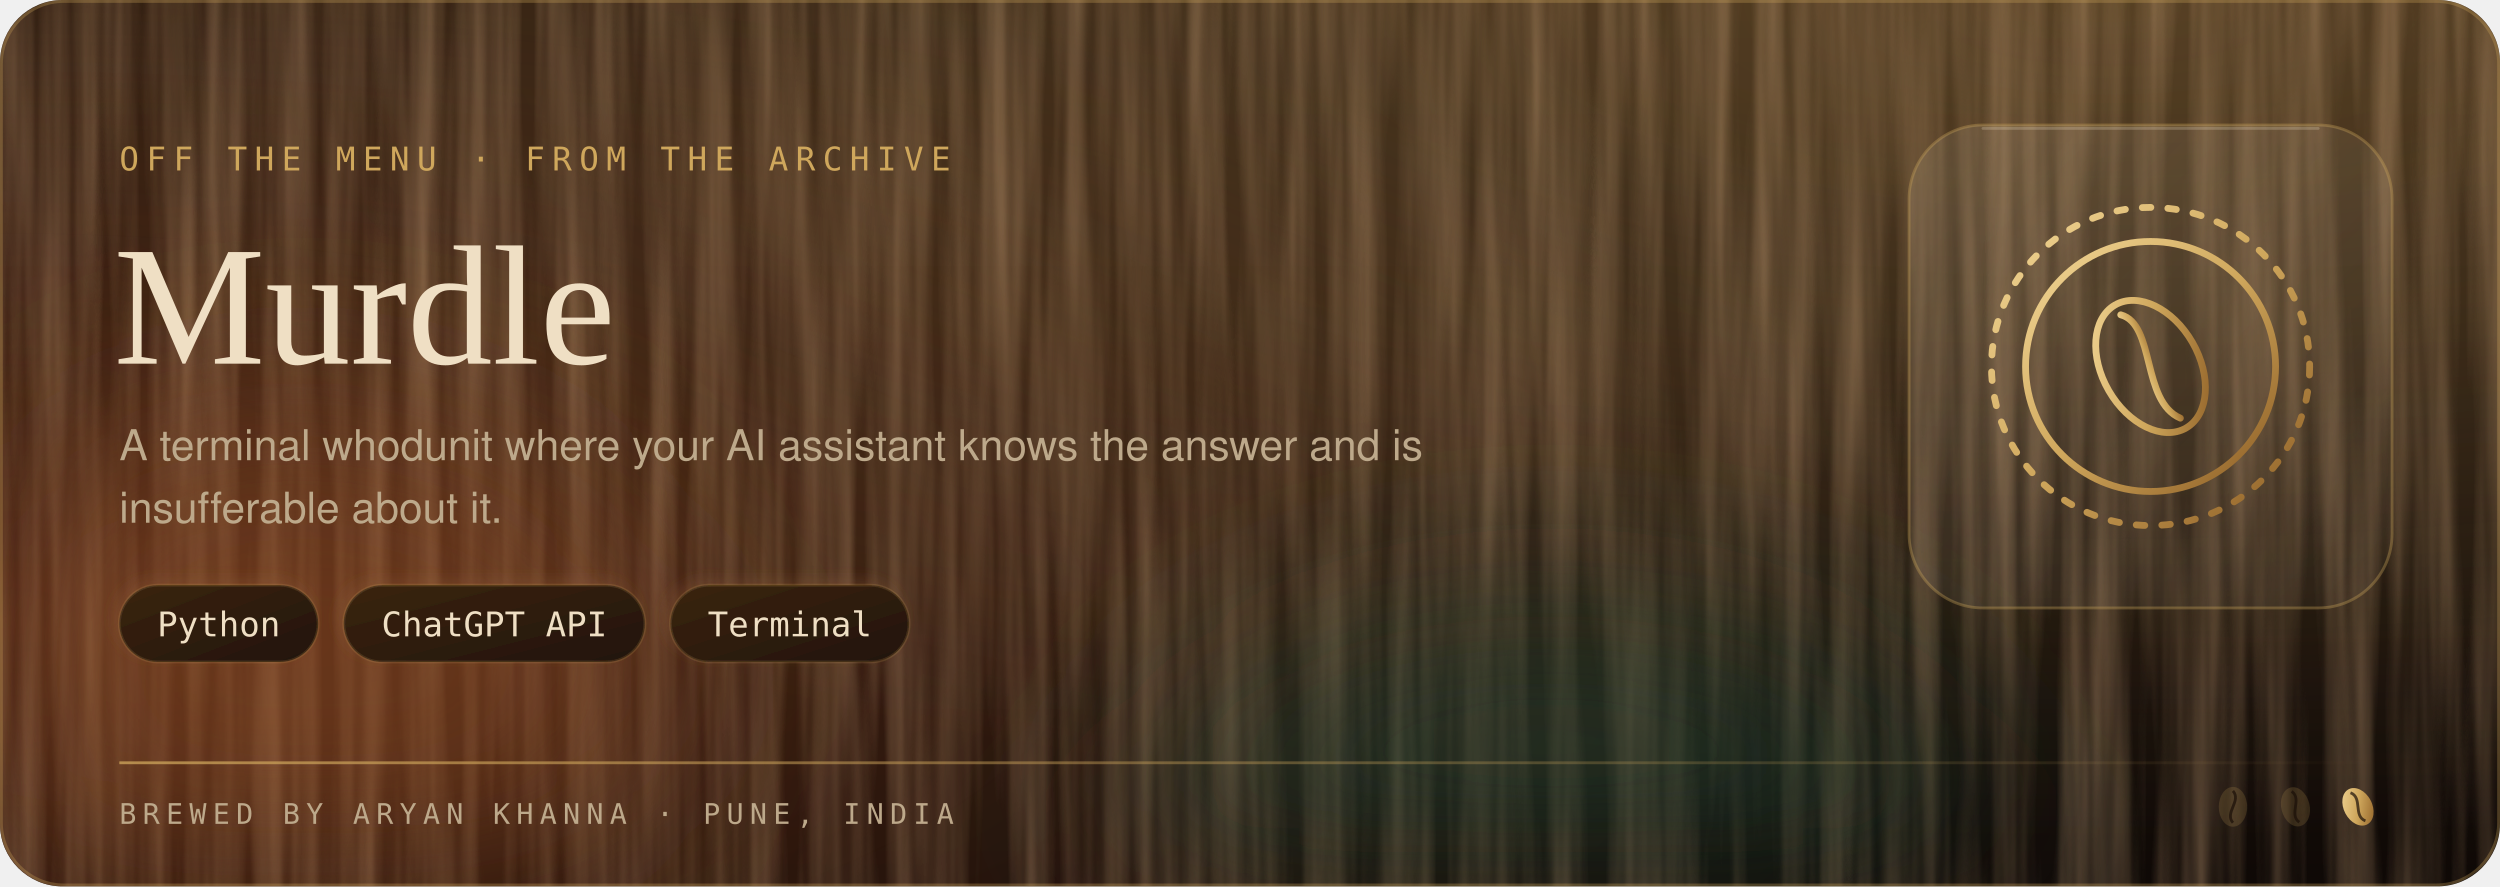
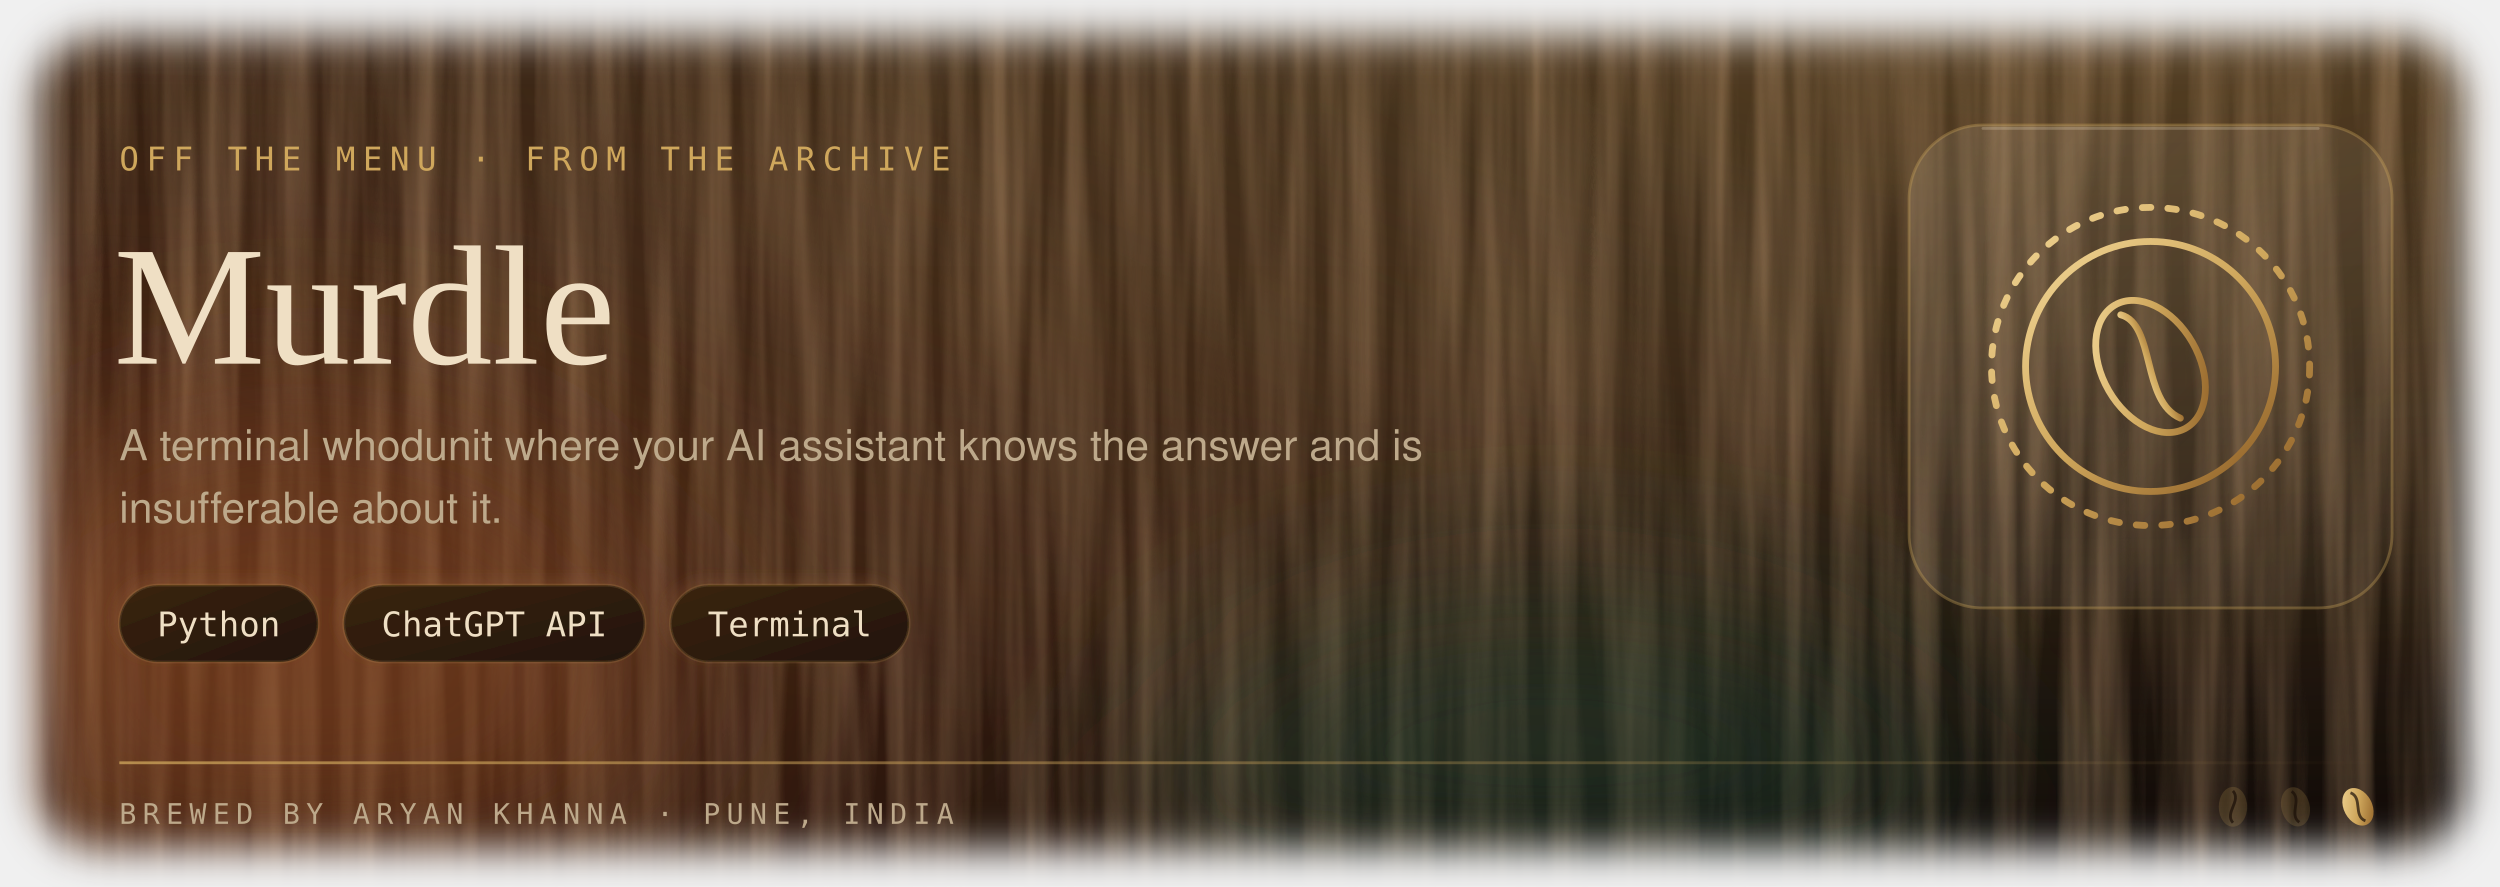
<svg xmlns="http://www.w3.org/2000/svg" viewBox="0 0 880 312" width="100%" role="img" aria-label="Murdle: A terminal whodunit where your AI assistant knows the answer and is insufferable about it.">
  <defs>
    <linearGradient id="wall" x1="0" y1="0" x2="0" y2="1">
      <stop offset="0" stop-color="#24150c" />
      <stop offset=".6" stop-color="#170e09" />
      <stop offset="1" stop-color="#0f0906" />
    </linearGradient>
    <radialGradient id="lamp" cx=".84" cy="0" r=".95">
      <stop offset="0" stop-color="#cfa75c" stop-opacity=".30" />
      <stop offset="1" stop-color="#cfa75c" stop-opacity="0" />
    </radialGradient>
    <radialGradient id="ember" cx="0" cy=".7" r=".8">
      <stop offset="0" stop-color="#7a3a1e" stop-opacity=".55" />
      <stop offset="1" stop-color="#7a3a1e" stop-opacity="0" />
    </radialGradient>
    <linearGradient id="glass" x1="0" y1="0" x2="1" y2="1">
      <stop offset="0" stop-color="#efdfc4" stop-opacity=".13" />
      <stop offset="1" stop-color="#efdfc4" stop-opacity=".03" />
    </linearGradient>
    <linearGradient id="green" x1="0" y1="0" x2="1" y2="1">
      <stop offset="0" stop-color="#1d4435" stop-opacity=".85" />
      <stop offset="1" stop-color="#efdfc4" stop-opacity=".04" />
    </linearGradient>
    <linearGradient id="brass" x1="0" y1="0" x2="1" y2="1">
      <stop offset="0" stop-color="#f3d898" />
      <stop offset=".5" stop-color="#cfa75c" />
      <stop offset="1" stop-color="#8a5a22" />
    </linearGradient>
    <linearGradient id="neo" x1="0" y1="0" x2="1" y2="1">
      <stop offset="0" stop-color="#3a2411" />
      <stop offset="1" stop-color="#22140b" />
    </linearGradient>
    <linearGradient id="fade" x1="0" y1="0" x2="1" y2="0">
      <stop offset="0" stop-color="#cfa75c" stop-opacity=".75" />
      <stop offset="1" stop-color="#cfa75c" stop-opacity="0" />
    </linearGradient>
    <filter id="grain" x="0" y="0" width="100%" height="100%">
      <feTurbulence type="fractalNoise" baseFrequency=".11 .005" numOctaves="3" seed="7" />
      <feColorMatrix values="0 0 0 0 .62  0 0 0 0 .38  0 0 0 0 .2  1.4 0 0 0 -.42" />
    </filter>
    <filter id="blur" x="-60%" y="-60%" width="220%" height="220%">
      <feGaussianBlur stdDeviation="36" />
    </filter>
+     <filter id="soft" x="-10%" y="-20%" width="120%" height="140%">
+       <feGaussianBlur stdDeviation="7" />
+     </filter>
    <filter id="lift" x="-20%" y="-40%" width="140%" height="190%">
      <feDropShadow dx="3" dy="4" stdDeviation="4" flood-color="#000" flood-opacity=".6" />
      <feDropShadow dx="-2" dy="-2" stdDeviation="2.5" flood-color="#96623a" flood-opacity=".26" />
    </filter>
+     <mask id="feather">
+       <rect x="13" y="13" width="854" height="286" rx="22" fill="#fff" filter="url(#soft)" />
+     </mask>
    <clipPath id="clip">
      <rect width="880" height="312" rx="22" />
    </clipPath>
  </defs>
-   <g clip-path="url(#clip)">
+   <g mask="url(#feather)">
    <rect width="880" height="312" fill="url(#wall)" />
    <rect width="880" height="312" fill="url(#ember)" />
    <rect width="880" height="312" fill="url(#lamp)" />
    <rect width="880" height="312" filter="url(#grain)" opacity=".5" />
    <ellipse cx="106" cy="234" rx="130" ry="90" fill="#8a4a22" opacity=".5" filter="url(#blur)">
      <animateTransform attributeName="transform" type="translate" values="0 0;34 -18;-18 12;0 0" dur="24s" repeatCount="indefinite" />
    </ellipse>
    <ellipse cx="546" cy="296" rx="150" ry="80" fill="#1d4435" opacity=".55" filter="url(#blur)">
      <animateTransform attributeName="transform" type="translate" values="0 0;-40 -14;22 10;0 0" dur="29s" repeatCount="indefinite" />
    </ellipse>
  </g>
-   <rect x=".5" y=".5" width="879" height="311" rx="22" fill="none" stroke="#cfa75c" stroke-opacity=".3" />
  <text x="42" y="60" font-family="'SF Mono',Menlo,Consolas,'DejaVu Sans Mono',monospace" font-size="11.5" fill="#cfa75c" letter-spacing="2.6">OFF THE MENU · FROM THE ARCHIVE</text>
  <text x="40" y="128" font-family="'Bodoni 72','Bodoni MT',Didot,'Playfair Display',Georgia,'Times New Roman',serif" font-size="60" fill="#efdfc4">Murdle</text>
  <text x="42" y="162" font-family="'Helvetica Neue',Helvetica,Arial,sans-serif" font-size="15" fill="#bda98b">A terminal whodunit where your AI assistant knows the answer and is</text>
  <text x="42" y="184" font-family="'Helvetica Neue',Helvetica,Arial,sans-serif" font-size="15" fill="#bda98b">insufferable about it.</text>
  <g filter="url(#lift)">
    <rect x="42" y="206" width="70" height="27" rx="13.5" fill="url(#neo)" stroke="#cfa75c" stroke-opacity=".16" />
  </g>
  <text x="77.0" y="224" font-family="'SF Mono',Menlo,Consolas,'DejaVu Sans Mono',monospace" font-size="12" fill="#efdfc4" text-anchor="middle">Python</text>
  <g filter="url(#lift)">
    <rect x="121" y="206" width="106" height="27" rx="13.5" fill="url(#neo)" stroke="#cfa75c" stroke-opacity=".16" />
  </g>
  <text x="174.0" y="224" font-family="'SF Mono',Menlo,Consolas,'DejaVu Sans Mono',monospace" font-size="12" fill="#efdfc4" text-anchor="middle">ChatGPT API</text>
  <g filter="url(#lift)">
    <rect x="236" y="206" width="84" height="27" rx="13.5" fill="url(#neo)" stroke="#cfa75c" stroke-opacity=".16" />
  </g>
  <text x="278.0" y="224" font-family="'SF Mono',Menlo,Consolas,'DejaVu Sans Mono',monospace" font-size="12" fill="#efdfc4" text-anchor="middle">Terminal</text>
  <rect x="672" y="44" width="170" height="170" rx="26" fill="url(#glass)" stroke="#cfa75c" stroke-opacity=".34" />
  <path d="M698 45.2 H816" stroke="#fff0d2" stroke-opacity=".22" stroke-linecap="round" />
  <g transform="translate(672,44)">
    <g fill="none" stroke="url(#brass)" stroke-width="2.4" stroke-linecap="round" stroke-linejoin="round">
      <circle cx="85" cy="85" r="56" stroke-dasharray="3 6" />
      <circle cx="85" cy="85" r="44" />
      <g transform="translate(85,85) rotate(-30)">
        <ellipse rx="17" ry="25" />
        <path d="M0 -21c9 9 -9 30 0 42" />
      </g>
    </g>
  </g>
  <rect x="42" y="268" width="796" height="1" fill="url(#fade)" />
  <text x="42" y="290" font-family="'SF Mono',Menlo,Consolas,'DejaVu Sans Mono',monospace" font-size="10" fill="#bda98b" letter-spacing="2.2">BREWED BY ARYAN KHANNA · PUNE, INDIA</text>
  <g transform="translate(830,284) rotate(-28)">
    <ellipse rx="5.0" ry="7" fill="url(#brass)" />
    <path d="M0 -5.6c3.1 3.5 -3.1 7.7 0 11.2" fill="none" stroke="#1a0f08" stroke-opacity=".7" stroke-width="1" />
  </g>
  <g transform="translate(808,284) rotate(-14)">
    <ellipse rx="5.0" ry="7" fill="#cfa75c" fill-opacity=".18" />
    <path d="M0 -5.6c3.1 3.5 -3.1 7.7 0 11.2" fill="none" stroke="#1a0f08" stroke-opacity=".7" stroke-width="1" />
  </g>
  <g transform="translate(786,284) rotate(0)">
    <ellipse rx="5.0" ry="7" fill="#cfa75c" fill-opacity=".18" />
    <path d="M0 -5.6c3.1 3.5 -3.1 7.7 0 11.2" fill="none" stroke="#1a0f08" stroke-opacity=".7" stroke-width="1" />
  </g>
</svg>
